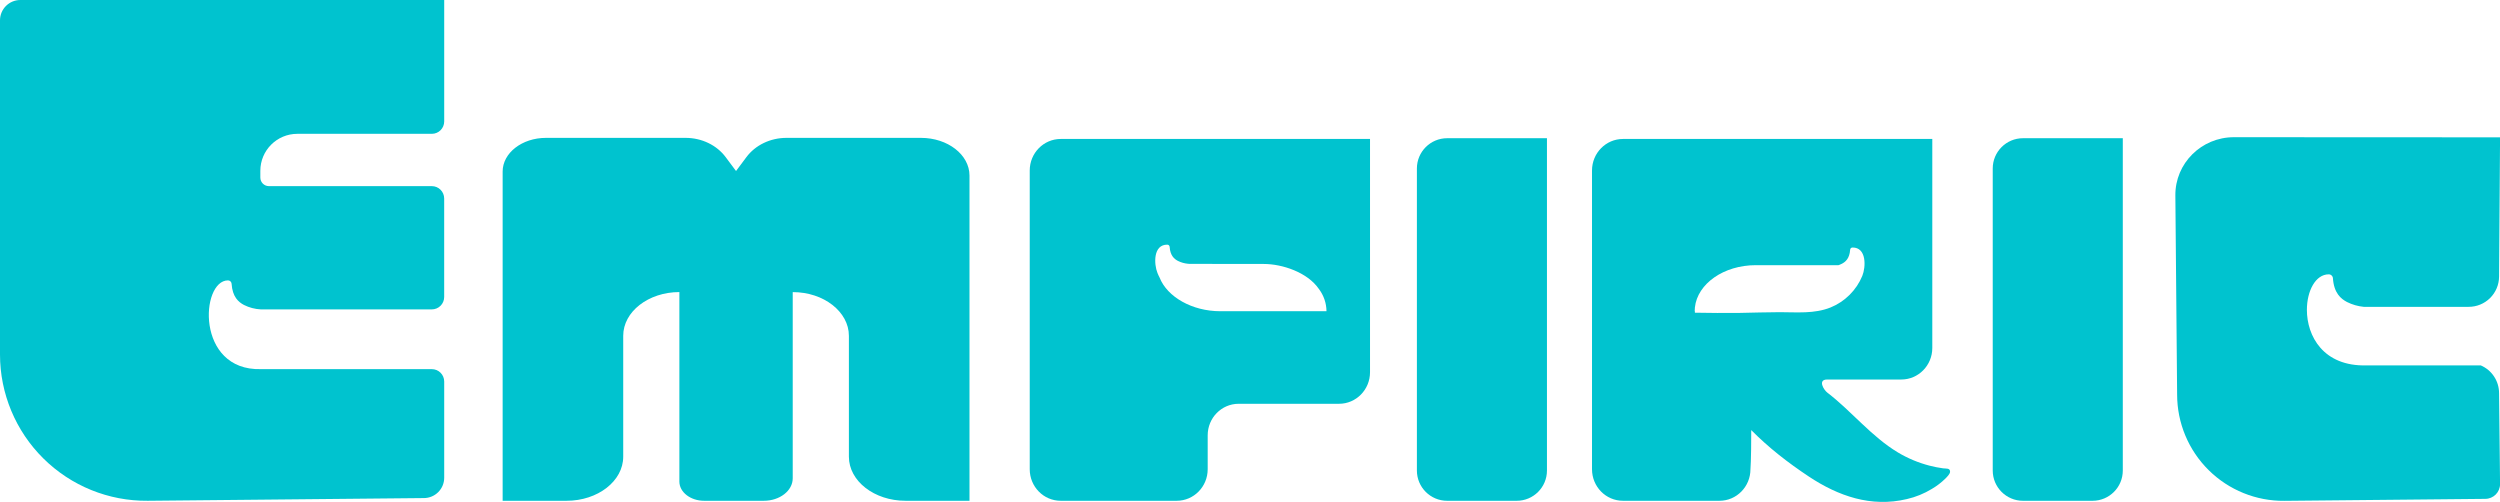
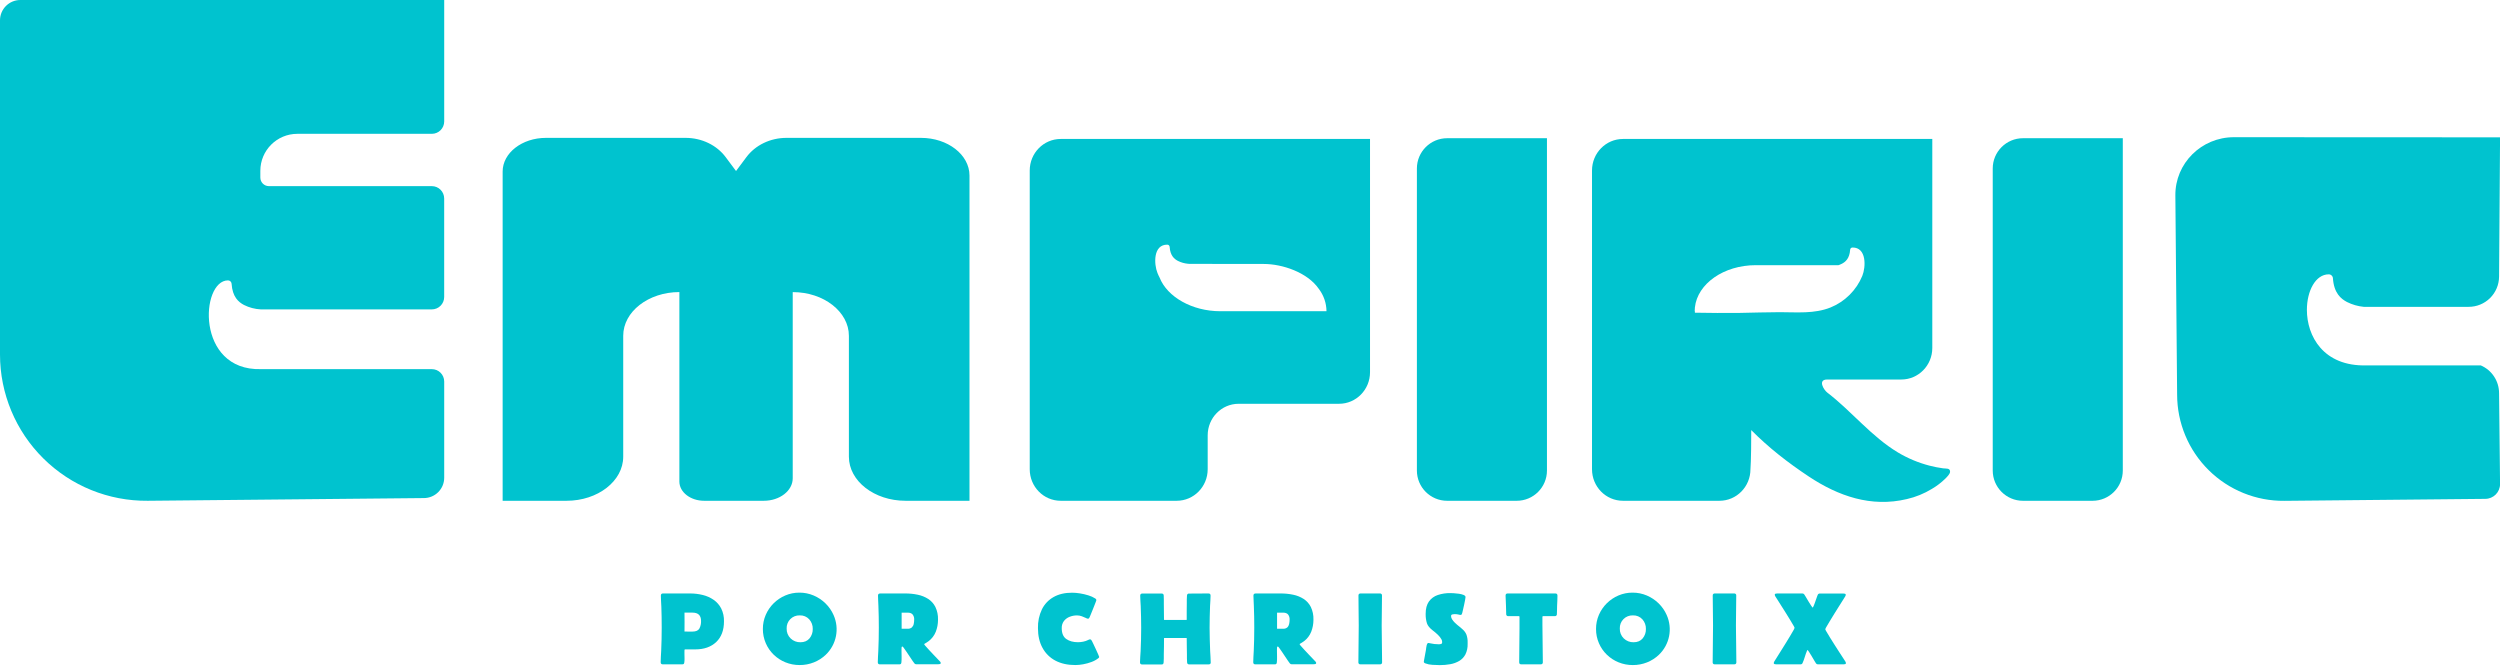
- <svg xmlns="http://www.w3.org/2000/svg" viewBox="0 0 2532.26 508.37">
+ <svg xmlns="http://www.w3.org/2000/svg" viewBox="0 0 2532.26 673.74">
  <defs />
  <g id="Capa_2" data-name="Capa 2">
    <g id="Capa_2-2" data-name="Capa 2">
      <path fill="#00c3cf" d="M272.36,188.53h165a12.55,12.55,0,0,1,12.55,12.55v99.75a12.55,12.55,0,0,1-12.55,12.56H264.26a42.8,42.8,0,0,1-17.16-4.5c-5.45-2.9-11.64-8-12.52-21.51a3.64,3.64,0,0,0-3.66-3.38h0c-27.73,0-33,91.63,33.34,89.9H437.39a12.55,12.55,0,0,1,12.55,12.56v97.42a20.62,20.62,0,0,1-20.62,20.62l-279.7,2.74A148.18,148.18,0,0,1,0,359.07V20.62A20.62,20.62,0,0,1,20.62,0H449.94V123a12.55,12.55,0,0,1-12.55,12.55H301.17A37.47,37.47,0,0,0,263.7,173v6.87A8.66,8.66,0,0,0,272.36,188.53Z" />
      <path fill="#00c3cf" d="M1465.83,140h101.09a0,0,0,0,1,0,0v336.6a30.65,30.65,0,0,1-30.65,30.65h-70.44a30.65,30.65,0,0,1-30.65-30.65V170.65A30.65,30.65,0,0,1,1465.83,140Z" />
      <path fill="#00c3cf" d="M2049.1,140h101.09a0,0,0,0,1,0,0v336.6a30.65,30.65,0,0,1-30.65,30.65H2049.1a30.65,30.65,0,0,1-30.65-30.65V170.65A30.65,30.65,0,0,1,2049.1,140Z" />
      <path fill="#00c3cf" d="M1074.4,140.76c-17.33,0-31.38,14.3-31.38,31.94V475.29c0,17.65,14,31.95,31.38,31.95h117.49c17.33,0,31.38-14.3,31.38-31.95V440.94c0-17.65,14-31.95,31.38-31.95h101.67c17.33,0,31.38-14.3,31.38-31.95V140.76ZM1236,315.24c-28.42,0-53.71-14.44-61.45-34.1-.78-1.5-1.5-3-2.13-4.6-3.66-9-4.49-28.92,10-28.72a2.4,2.4,0,0,1,2.32,2.24c.59,8.93,4.74,12.3,8.4,14.22a28.32,28.32,0,0,0,9.95,2.86c.8.08,1.36.1,1.55.12h23a1.67,1.67,0,0,1,.59.11h51.91c18.68,0,44.2,8.47,55.73,25.28a37.85,37.85,0,0,1,7.74,22.59Z" />
      <path fill="#00c3cf" d="M2336.66,313.89c0,26.36,16.47,57.33,60.25,56.22h115.88a30.56,30.56,0,0,1,18.52,28l1,92.19a15,15,0,0,1-15,15l-203.33,2a107.63,107.63,0,0,1-108.76-107.55l-1.79-201.78c-.28-32.52,26.36-59,59.32-59l269.57.13-1,141.14a30.76,30.76,0,0,1-31,30.56H2394.26a48.37,48.37,0,0,1-16.94-4.87c-6.23-3.27-13.29-9-14.31-24.24a4.13,4.13,0,0,0-4.16-3.81C2345.47,277.81,2336.66,294.61,2336.66,313.89Z" />
      <path fill="#00c3cf" d="M932.85,139.65H796.58c-16.3,0-31.52,7.35-40.61,19.59l-10.44,14-10.43-14C726,147,710.78,139.65,694.48,139.65H553c-24.23,0-43.87,15.28-43.87,34.11V507.24h64.72c31.7,0,57.41-20,57.41-44.63V340.12c0-12.22,6.36-23.28,16.65-31.28s24.53-13,40.23-13V487.74c0,10.77,11.23,19.5,25.08,19.5h60.45c16.17,0,29.28-10.19,29.28-22.76V295.88c15.72,0,29.94,4.95,40.23,13s16.67,19.06,16.67,31.28V462.61c0,24.65,25.7,44.63,57.4,44.63H982V177.83C982,156.74,960,139.65,932.85,139.65Z" />
      <path fill="#00c3cf" d="M1954.35,471.65a121.78,121.78,0,0,1-31.94-13.37c-26.94-16.15-46.64-41.51-71.38-60.5-4-3-10-13.37-.25-13.37h75.07c17.33,0,31.38-14.3,31.38-31.94V140.76h-313.3c-17.33,0-31.38,14.3-31.38,31.94V475.29c0,17.65,14,31.95,31.38,31.95h97.73c17.33,0,31.38-14.3,31.38-31.95,0,0,.8-7.94.8-39.65,17.73,17.93,37.27,33.05,58.27,47,30,19.9,63.21,31.5,99.37,22.88a85.19,85.19,0,0,0,25.4-10.36,70.42,70.42,0,0,0,13.55-10.36c1.47-1.51,4.8-4.63,4.81-7,0-3.88-3.89-3-7.14-3.43A121.56,121.56,0,0,1,1954.35,471.65ZM1802.79,316.2c-13.57,0-27.14.54-40.72.75-15.1.23-30.21,0-45.32-.22,0-.5,0-1,0-1.49h-.19a35.25,35.25,0,0,1,.21-3.86c2.6-24,29.22-42.79,61.69-42.79h83.79a23.53,23.53,0,0,0,3.37-1.42c3.66-1.92,7.81-5.29,8.4-14.22a2.38,2.38,0,0,1,2.32-2.24c14.47-.21,13.65,19.72,10,28.72a58.8,58.8,0,0,1-32.16,32C1837.91,318,1819.86,316.24,1802.79,316.2Z" />
+       <path fill="#00c3cf" d="M669.4,603.31c0-1.46.7-2.19,2.09-2.19h27.43a53,53,0,0,1,13,1.56,33.14,33.14,0,0,1,11,4.94,24.16,24.16,0,0,1,7.61,8.73,27.78,27.78,0,0,1,2.79,13q0,13.49-7.86,20.95t-21.19,7.47H693.91c-.39,0-.58.23-.58.68,0,.66,0,1.33-.05,2s0,1.37,0,2.07c0,1.28,0,2.65.08,4.1a24.49,24.49,0,0,1-.19,4.15,3.7,3.7,0,0,1-.52,1.62c-.24.35-.78.52-1.62.52H671.29c-1.4,0-2.09-.73-2.09-2.19,0-1.88.07-3.78.2-5.7s.25-3.81.32-5.69q.25-5.91.39-11.84t.13-11.88q0-5.28-.08-10.56c0-3.51-.15-7-.28-10.55-.07-1.84-.17-3.71-.29-5.59S669.4,605.16,669.4,603.31Zm32,36.42q5.22,0,7-3.06A15.41,15.41,0,0,0,710.1,629q0-8.47-8.67-8.47h-8.1q0,4.76.06,9.56c0,3.21,0,6.41-.06,9.62Z" />
+       <path fill="#00c3cf" d="M772.72,637.11a35.51,35.51,0,0,1,2.89-14.29,37.35,37.35,0,0,1,8-11.73,37.92,37.92,0,0,1,11.83-7.94,36,36,0,0,1,14.29-2.87,36.42,36.42,0,0,1,14.42,2.9,38.72,38.72,0,0,1,12,8A37.77,37.77,0,0,1,844.34,623a35.6,35.6,0,0,1-8,40.28,37.5,37.5,0,0,1-11.94,7.63A38.28,38.28,0,0,1,810,673.63a37.71,37.71,0,0,1-14.45-2.77,36.89,36.89,0,0,1-11.88-7.73,36.13,36.13,0,0,1-8-11.6A35.65,35.65,0,0,1,772.72,637.11Zm24.08-.41a13.28,13.28,0,0,0,4,9.95,13.77,13.77,0,0,0,10,3.89q5.91,0,9.17-3.92a14.34,14.34,0,0,0,3.27-9.51,14.08,14.08,0,0,0-3.56-9.79,12.21,12.21,0,0,0-9.56-4A12.81,12.81,0,0,0,796.8,636.7Z" />
+       <path fill="#00c3cf" d="M916.88,601.12a60.31,60.31,0,0,1,12.73,1.28,31.28,31.28,0,0,1,10.6,4.28,20.84,20.84,0,0,1,7.26,8.12,27.78,27.78,0,0,1,2.64,12.8V628a33.14,33.14,0,0,1-2.24,11.89,22.35,22.35,0,0,1-7.32,9.59,14.39,14.39,0,0,1-2,1.35c-.69.39-1.39.81-2.09,1.26a1.32,1.32,0,0,0-.31.26l-.05.16a7.47,7.47,0,0,0,1.38,1.88c.93,1.08,2.09,2.37,3.5,3.89l4.31,4.6c1.47,1.55,2.76,2.91,3.9,4.07s1.87,1.94,2.22,2.33l.94,1a1.94,1.94,0,0,1,.52,1.31c0,.63-.38,1-1.15,1.1a14.81,14.81,0,0,1-1.78.15h-22a2.28,2.28,0,0,1-1.73-.89,26.7,26.7,0,0,1-1.8-2.48c-.85-1.27-1.83-2.72-2.92-4.36l-3.22-4.81c-1-1.56-2-2.86-2.71-3.89s-1.24-1.54-1.42-1.54c-.52,0-.81.21-.88.63a17.54,17.54,0,0,0-.11,2v2c0,1.89,0,3.78.08,5.67a47.62,47.62,0,0,1-.18,5.62,3.15,3.15,0,0,1-.52,1.62,2,2,0,0,1-1.62.52h-19.7c-1.39,0-2.09-.73-2.09-2.19q0-2.82.21-5.7c.14-1.91.24-3.81.31-5.69q.27-5.91.39-11.84t.13-11.88q0-5.43-.1-10.92t-.31-10.92q-.06-2.61-.24-5.25c-.12-1.76-.18-3.49-.18-5.2,0-1.46.69-2.19,2.09-2.19Zm2.46,35.73a6,6,0,0,0,4.28-1.33,6.67,6.67,0,0,0,1.89-3.47,21.19,21.19,0,0,0,.47-4.5,7.63,7.63,0,0,0-1.6-5.17q-1.59-1.83-5-1.83h-6.11c0,2.72,0,5.44,0,8.15s0,5.44,0,8.15Z" />
+       <path fill="#00c3cf" d="M1104.12,647.62a1.38,1.38,0,0,1,1.2.57,10.6,10.6,0,0,1,.74,1.15c.21.42.7,1.44,1.49,3.06s1.62,3.39,2.5,5.32,1.67,3.65,2.33,5.15a14.16,14.16,0,0,1,1,2.56,1.1,1.1,0,0,1-.29.71,3.91,3.91,0,0,1-.54.54,25.5,25.5,0,0,1-7,3.85,48.5,48.5,0,0,1-8.39,2.32,44.94,44.94,0,0,1-8,.78q-11.6,0-20.11-4.46A31.46,31.46,0,0,1,1056,656.31q-4.65-8.38-4.65-20.08a41.84,41.84,0,0,1,4-19,28.88,28.88,0,0,1,11.78-12.46q7.76-4.41,18.83-4.42a52.1,52.1,0,0,1,7.87.68,61.09,61.09,0,0,1,8.56,2,27.74,27.74,0,0,1,7.13,3.24,1.93,1.93,0,0,1,1,1.62,11.76,11.76,0,0,1-.63,1.85c-.42,1.1-.94,2.43-1.56,4s-1.27,3.16-1.91,4.78-1.22,3-1.73,4.26-.84,2-1,2.35a6.68,6.68,0,0,1-.63,1.07,1.29,1.29,0,0,1-1.1.5,6.86,6.86,0,0,1-2.27-.84,40,40,0,0,0-4-1.67,14,14,0,0,0-4.79-.84,20.08,20.08,0,0,0-7.47,1.41,13.42,13.42,0,0,0-5.77,4.26,11.42,11.42,0,0,0-2.22,7.24q0,7.79,4.62,11c3.09,2.16,7,3.24,11.79,3.24a26.41,26.41,0,0,0,5.35-.55,20.51,20.51,0,0,0,5.1-1.75l.88-.44A2.16,2.16,0,0,1,1104.12,647.62Z" />
+       <path fill="#00c3cf" d="M1224.1,601.12c1.39,0,2.09.73,2.09,2.19q0,2.61-.21,5.28c-.14,1.77-.24,3.53-.31,5.27-.14,3.66-.26,7.32-.34,11s-.13,7.31-.13,11q0,5.9.18,11.78t.39,11.78c.07,1.92.19,3.84.34,5.77s.24,3.88.24,5.83c0,1.29-.68,1.93-2,1.93h-19.8a2,2,0,0,1-1.6-.52,2.88,2.88,0,0,1-.54-1.57,30.08,30.08,0,0,1-.16-4q0-2.06,0-4-.06-4-.13-7.89t-.08-7.88c0-.14,0-.33,0-.55s-.14-.34-.39-.34h-22.31c-.17,0-.28.11-.31.34a4.44,4.44,0,0,0,0,.55q0,4-.05,7.88t-.16,7.89q-.06,2,0,4.08a33.42,33.42,0,0,1-.18,4,3.16,3.16,0,0,1-.5,1.57,1.9,1.9,0,0,1-1.59.52h-19.75c-1.39,0-2.09-.73-2.09-2.19,0-1.88.09-3.77.26-5.67s.3-3.79.37-5.67q.25-5.91.42-11.78t.15-11.78q0-5.49-.13-11t-.34-11c-.07-1.74-.17-3.5-.31-5.27s-.21-3.54-.21-5.28c0-1.46.7-2.19,2.09-2.19h19.59a1.91,1.91,0,0,1,2.14,2.14c.07,1.39.11,2.79.11,4.2s0,2.82,0,4.21l.16,15.31c0,.14,0,.32,0,.55a.35.35,0,0,0,.4.34h22.25a.35.35,0,0,0,.37-.32,3.89,3.89,0,0,0,0-.52q0-4,0-7.89t.08-7.89c0-1.32,0-2.66,0-4a33.42,33.42,0,0,1,.18-4,3,3,0,0,1,.53-1.57,1.9,1.9,0,0,1,1.56-.52Z" />
+       <path fill="#00c3cf" d="M1297.16,601.12a60.28,60.28,0,0,1,12.72,1.28,31.25,31.25,0,0,1,10.61,4.28,20.91,20.91,0,0,1,7.26,8.12,27.78,27.78,0,0,1,2.64,12.8V628a33.14,33.14,0,0,1-2.25,11.89,22.32,22.32,0,0,1-7.31,9.59,14.39,14.39,0,0,1-2,1.35c-.7.39-1.39.81-2.09,1.26a1.32,1.32,0,0,0-.31.26l-.06.16a7.68,7.68,0,0,0,1.39,1.88c.92,1.08,2.09,2.37,3.5,3.89l4.31,4.6q2.19,2.33,3.89,4.07c1.13,1.17,1.87,1.94,2.22,2.33l.94,1a1.91,1.91,0,0,1,.53,1.31c0,.63-.39,1-1.15,1.1a14.81,14.81,0,0,1-1.78.15h-22a2.26,2.26,0,0,1-1.72-.89,24.89,24.89,0,0,1-1.8-2.48l-2.93-4.36c-1.09-1.64-2.17-3.24-3.21-4.81s-2-2.86-2.72-3.89-1.23-1.54-1.41-1.54c-.52,0-.82.21-.89.63a17.6,17.6,0,0,0-.1,2v2c0,1.89,0,3.78.08,5.67a45.56,45.56,0,0,1-.19,5.62,3.06,3.06,0,0,1-.52,1.62,2,2,0,0,1-1.62.52h-19.69c-1.4,0-2.09-.73-2.09-2.19,0-1.88.07-3.78.2-5.7s.25-3.81.32-5.69q.25-5.91.39-11.84t.13-11.88q0-5.43-.1-10.92t-.32-10.92c0-1.74-.11-3.49-.23-5.25s-.19-3.49-.19-5.2c0-1.46.7-2.19,2.09-2.19Zm2.46,35.73a6,6,0,0,0,4.28-1.33,6.58,6.58,0,0,0,1.88-3.47,21.19,21.19,0,0,0,.47-4.5,7.63,7.63,0,0,0-1.59-5.17c-1.06-1.22-2.75-1.83-5-1.83h-6.12q0,4.08,0,8.15t0,8.15Z" />
+       <path fill="#00c3cf" d="M1376,603.26a1.89,1.89,0,0,1,2.14-2.14h19.54a1.89,1.89,0,0,1,2.14,2.14q0,7.57-.15,15.18t-.16,15.23q0,9.3.21,18.54t.21,18.55a1.89,1.89,0,0,1-2.14,2.14H1378a1.87,1.87,0,0,1-2.09-2.14q0-9.3.18-18.55t.18-18.54q0-7.63-.15-15.23T1376,603.26Z" />
+       <path fill="#00c3cf" d="M1469.14,600.75c.67,0,1.81,0,3.43.13s3.34.26,5.17.52a20,20,0,0,1,4.7,1.2c1.31.55,2,1.27,2,2.17a20,20,0,0,1-.42,2.88c-.28,1.46-.62,3.1-1,4.91s-.77,3.49-1.12,5-.61,2.64-.78,3.27a6.58,6.58,0,0,1-.53,1.43c-.2.4-.66.6-1.35.6a2.11,2.11,0,0,1-.68-.1,4.85,4.85,0,0,0-.63-.16,18.84,18.84,0,0,0-4.55-.57,9.77,9.77,0,0,0-2.32.31,1.62,1.62,0,0,0-1.28,1.78,6.08,6.08,0,0,0,1.07,3.24,18.66,18.66,0,0,0,2.53,3.13,33.83,33.83,0,0,0,2.62,2.4q3.7,2.88,6,5.07a13.74,13.74,0,0,1,3.45,5.1,22.47,22.47,0,0,1,1.12,7.91v1.2a22.5,22.5,0,0,1-2.27,10.74,16.78,16.78,0,0,1-6.24,6.56,27.64,27.64,0,0,1-9,3.29,59,59,0,0,1-10.66.94c-2.13,0-4.62-.1-7.5-.29a23.2,23.2,0,0,1-7.23-1.49,3.18,3.18,0,0,1-1.08-.63,1.57,1.57,0,0,1-.39-1.2,3,3,0,0,1,.11-.68c.35-1.84.69-3.67,1-5.48s.68-3.62,1-5.44c.14-.87.26-1.75.34-2.63a14.82,14.82,0,0,1,.5-2.59,7.26,7.26,0,0,1,.55-1.25,1.2,1.2,0,0,1,1.07-.74,4.28,4.28,0,0,1,.81.08c.26.05.51.12.76.19a44.53,44.53,0,0,0,4.49.78,39.36,39.36,0,0,0,4.55.26,8.35,8.35,0,0,0,2.3-.31c.73-.21,1.09-.84,1.09-1.88a5.79,5.79,0,0,0-.78-2.93,16.75,16.75,0,0,0-1.59-2.32,27.89,27.89,0,0,0-1.91-2.12,25.16,25.16,0,0,0-2.67-2.4c-.94-.74-1.88-1.48-2.82-2.25q-4.44-3.45-5.64-7a30.42,30.42,0,0,1-1.31-9.06v-.47q0-7.93,3.3-12.57a17.94,17.94,0,0,1,9-6.6A38.73,38.73,0,0,1,1469.14,600.75Z" />
+       <path fill="#00c3cf" d="M1525,603.31c0-1.46.69-2.19,2.09-2.19h48.38c1.39,0,2.09.73,2.09,2.19,0,1.71,0,3.42-.13,5.15s-.17,3.45-.24,5.2c0,1.39-.06,2.77-.08,4.15s-.06,2.76-.13,4.15a1.92,1.92,0,0,1-2.14,2.14H1563a.6.6,0,0,0-.68.68v8.15q0,9.47.21,18.92t.21,18.91a1.89,1.89,0,0,1-2.14,2.14H1540.8c-1.36,0-2-.71-2-2.14q0-8.62.15-17.24t.16-17.24v-11.5c0-.45-.21-.68-.63-.68h-10.71a1.92,1.92,0,0,1-2.14-2.14c-.07-1.39-.1-2.78-.1-4.15s0-2.76-.11-4.15c0-1.75-.1-3.48-.21-5.2S1525,605,1525,603.31Z" />
+       <path fill="#00c3cf" d="M1616.63,637.11a35.51,35.51,0,0,1,2.89-14.29,37.35,37.35,0,0,1,8-11.73,37.92,37.92,0,0,1,11.83-7.94,36,36,0,0,1,14.29-2.87,36.42,36.42,0,0,1,14.42,2.9,38.72,38.72,0,0,1,12,8,37.77,37.77,0,0,1,8.17,11.84,35.6,35.6,0,0,1-8,40.28,37.5,37.5,0,0,1-11.94,7.63,38.28,38.28,0,0,1-14.39,2.71,37.71,37.71,0,0,1-14.45-2.77,36.89,36.89,0,0,1-11.88-7.73,36.13,36.13,0,0,1-8-11.6A35.65,35.65,0,0,1,1616.63,637.11Zm24.08-.41a13.28,13.28,0,0,0,4,9.95,13.77,13.77,0,0,0,10,3.89q5.91,0,9.17-3.92a14.34,14.34,0,0,0,3.27-9.51,14.08,14.08,0,0,0-3.56-9.79,12.21,12.21,0,0,0-9.56-4,12.81,12.81,0,0,0-13.32,13.33Z" />
+       <path fill="#00c3cf" d="M1734.83,603.26a1.89,1.89,0,0,1,2.14-2.14h19.54a1.89,1.89,0,0,1,2.14,2.14q0,7.57-.16,15.18t-.15,15.23q0,9.3.21,18.54t.21,18.55a1.9,1.9,0,0,1-2.15,2.14h-19.75a1.87,1.87,0,0,1-2.09-2.14q0-9.3.19-18.55t.18-18.54q0-7.63-.16-15.23T1734.83,603.26Z" />
+       <path fill="#00c3cf" d="M1796.66,671.49a2,2,0,0,1,.28-1c.2-.33.36-.62.5-.86.38-.63,1.14-1.84,2.27-3.63l4-6.37q2.31-3.69,4.75-7.63t4.55-7.45q2.12-3.49,3.42-5.85a11.24,11.24,0,0,0,1.3-2.77,10.26,10.26,0,0,0-1.25-2.53q-1.26-2.18-3.24-5.46c-1.32-2.2-2.76-4.52-4.31-7l-4.52-7.15-3.79-6c-1.06-1.69-1.78-2.81-2.17-3.37-.17-.28-.34-.58-.52-.89a2,2,0,0,1-.26-1,1.11,1.11,0,0,1,.89-1.21,7.61,7.61,0,0,1,1.62-.2h25.55a2.2,2.2,0,0,1,1.83,1c.31.42.88,1.32,1.69,2.72l2.69,4.54q1.47,2.46,2.67,4.23c.8,1.19,1.3,1.78,1.51,1.78s.16,0,.16,0a35.59,35.59,0,0,0,2-4.76c.58-1.67,1.14-3.29,1.7-4.86.21-.52.4-1.07.58-1.64a10,10,0,0,1,.62-1.6,2.22,2.22,0,0,1,2-1.35h23.87a7.61,7.61,0,0,1,1.62.2,1.1,1.1,0,0,1,.89,1.21,2,2,0,0,1-.26,1c-.17.31-.35.61-.52.89-.35.59-1.08,1.77-2.2,3.52s-2.43,3.84-3.94,6.25-3.07,4.89-4.68,7.47-3.09,5-4.46,7.29-2.5,4.18-3.37,5.69a11.72,11.72,0,0,0-1.31,2.64,11.2,11.2,0,0,0,1.31,2.61q1.3,2.25,3.37,5.62c1.37,2.25,2.87,4.63,4.49,7.16s3.19,5,4.7,7.34,2.83,4.41,4,6.14l2.24,3.47c.18.28.35.58.53.89a2.14,2.14,0,0,1,.26,1,1.06,1.06,0,0,1-.87,1.15,6.69,6.69,0,0,1-1.59.21h-26a2.3,2.3,0,0,1-1.83-1c-.31-.42-.88-1.33-1.69-2.74s-1.73-3-2.72-4.63-1.89-3.11-2.69-4.33-1.31-1.83-1.52-1.83-.28.19-.41.57a52.39,52.39,0,0,0-2.25,6.27,47.85,47.85,0,0,1-2.3,6.27,2,2,0,0,1-2,1.41h-24.66a6.69,6.69,0,0,1-1.59-.21A1.08,1.08,0,0,1,1796.66,671.49Z" />
    </g>
  </g>
</svg>
